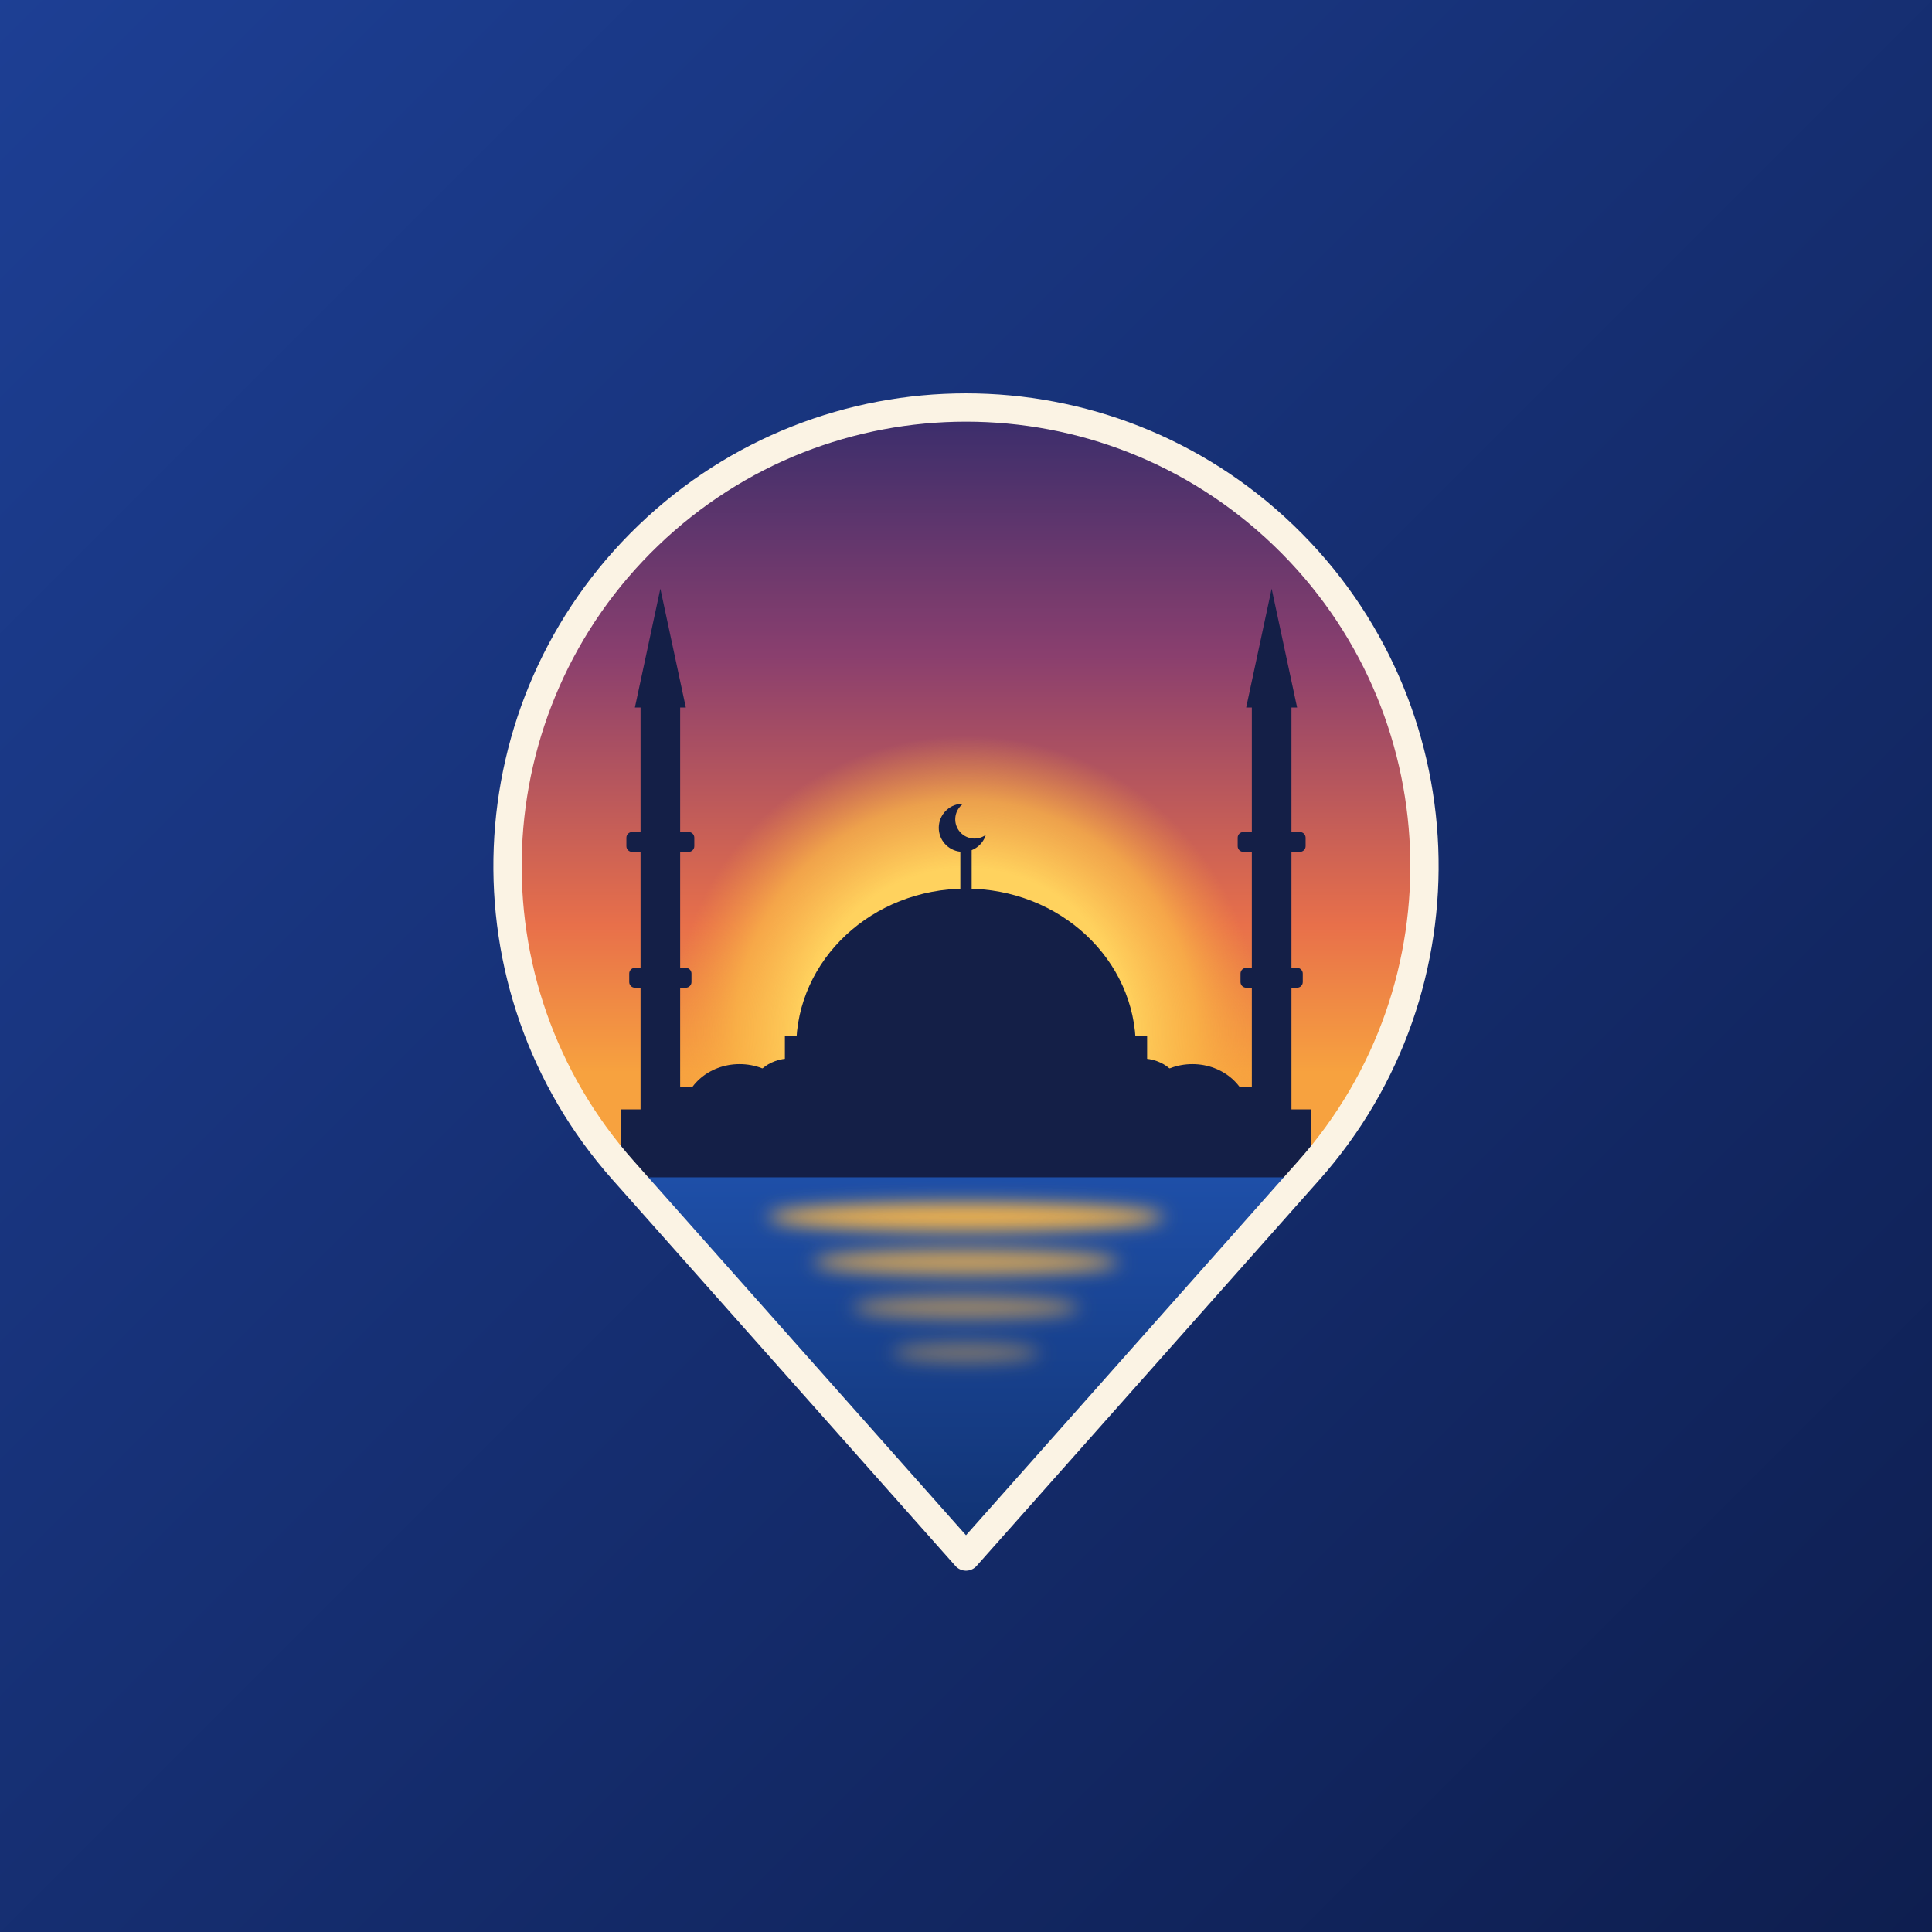
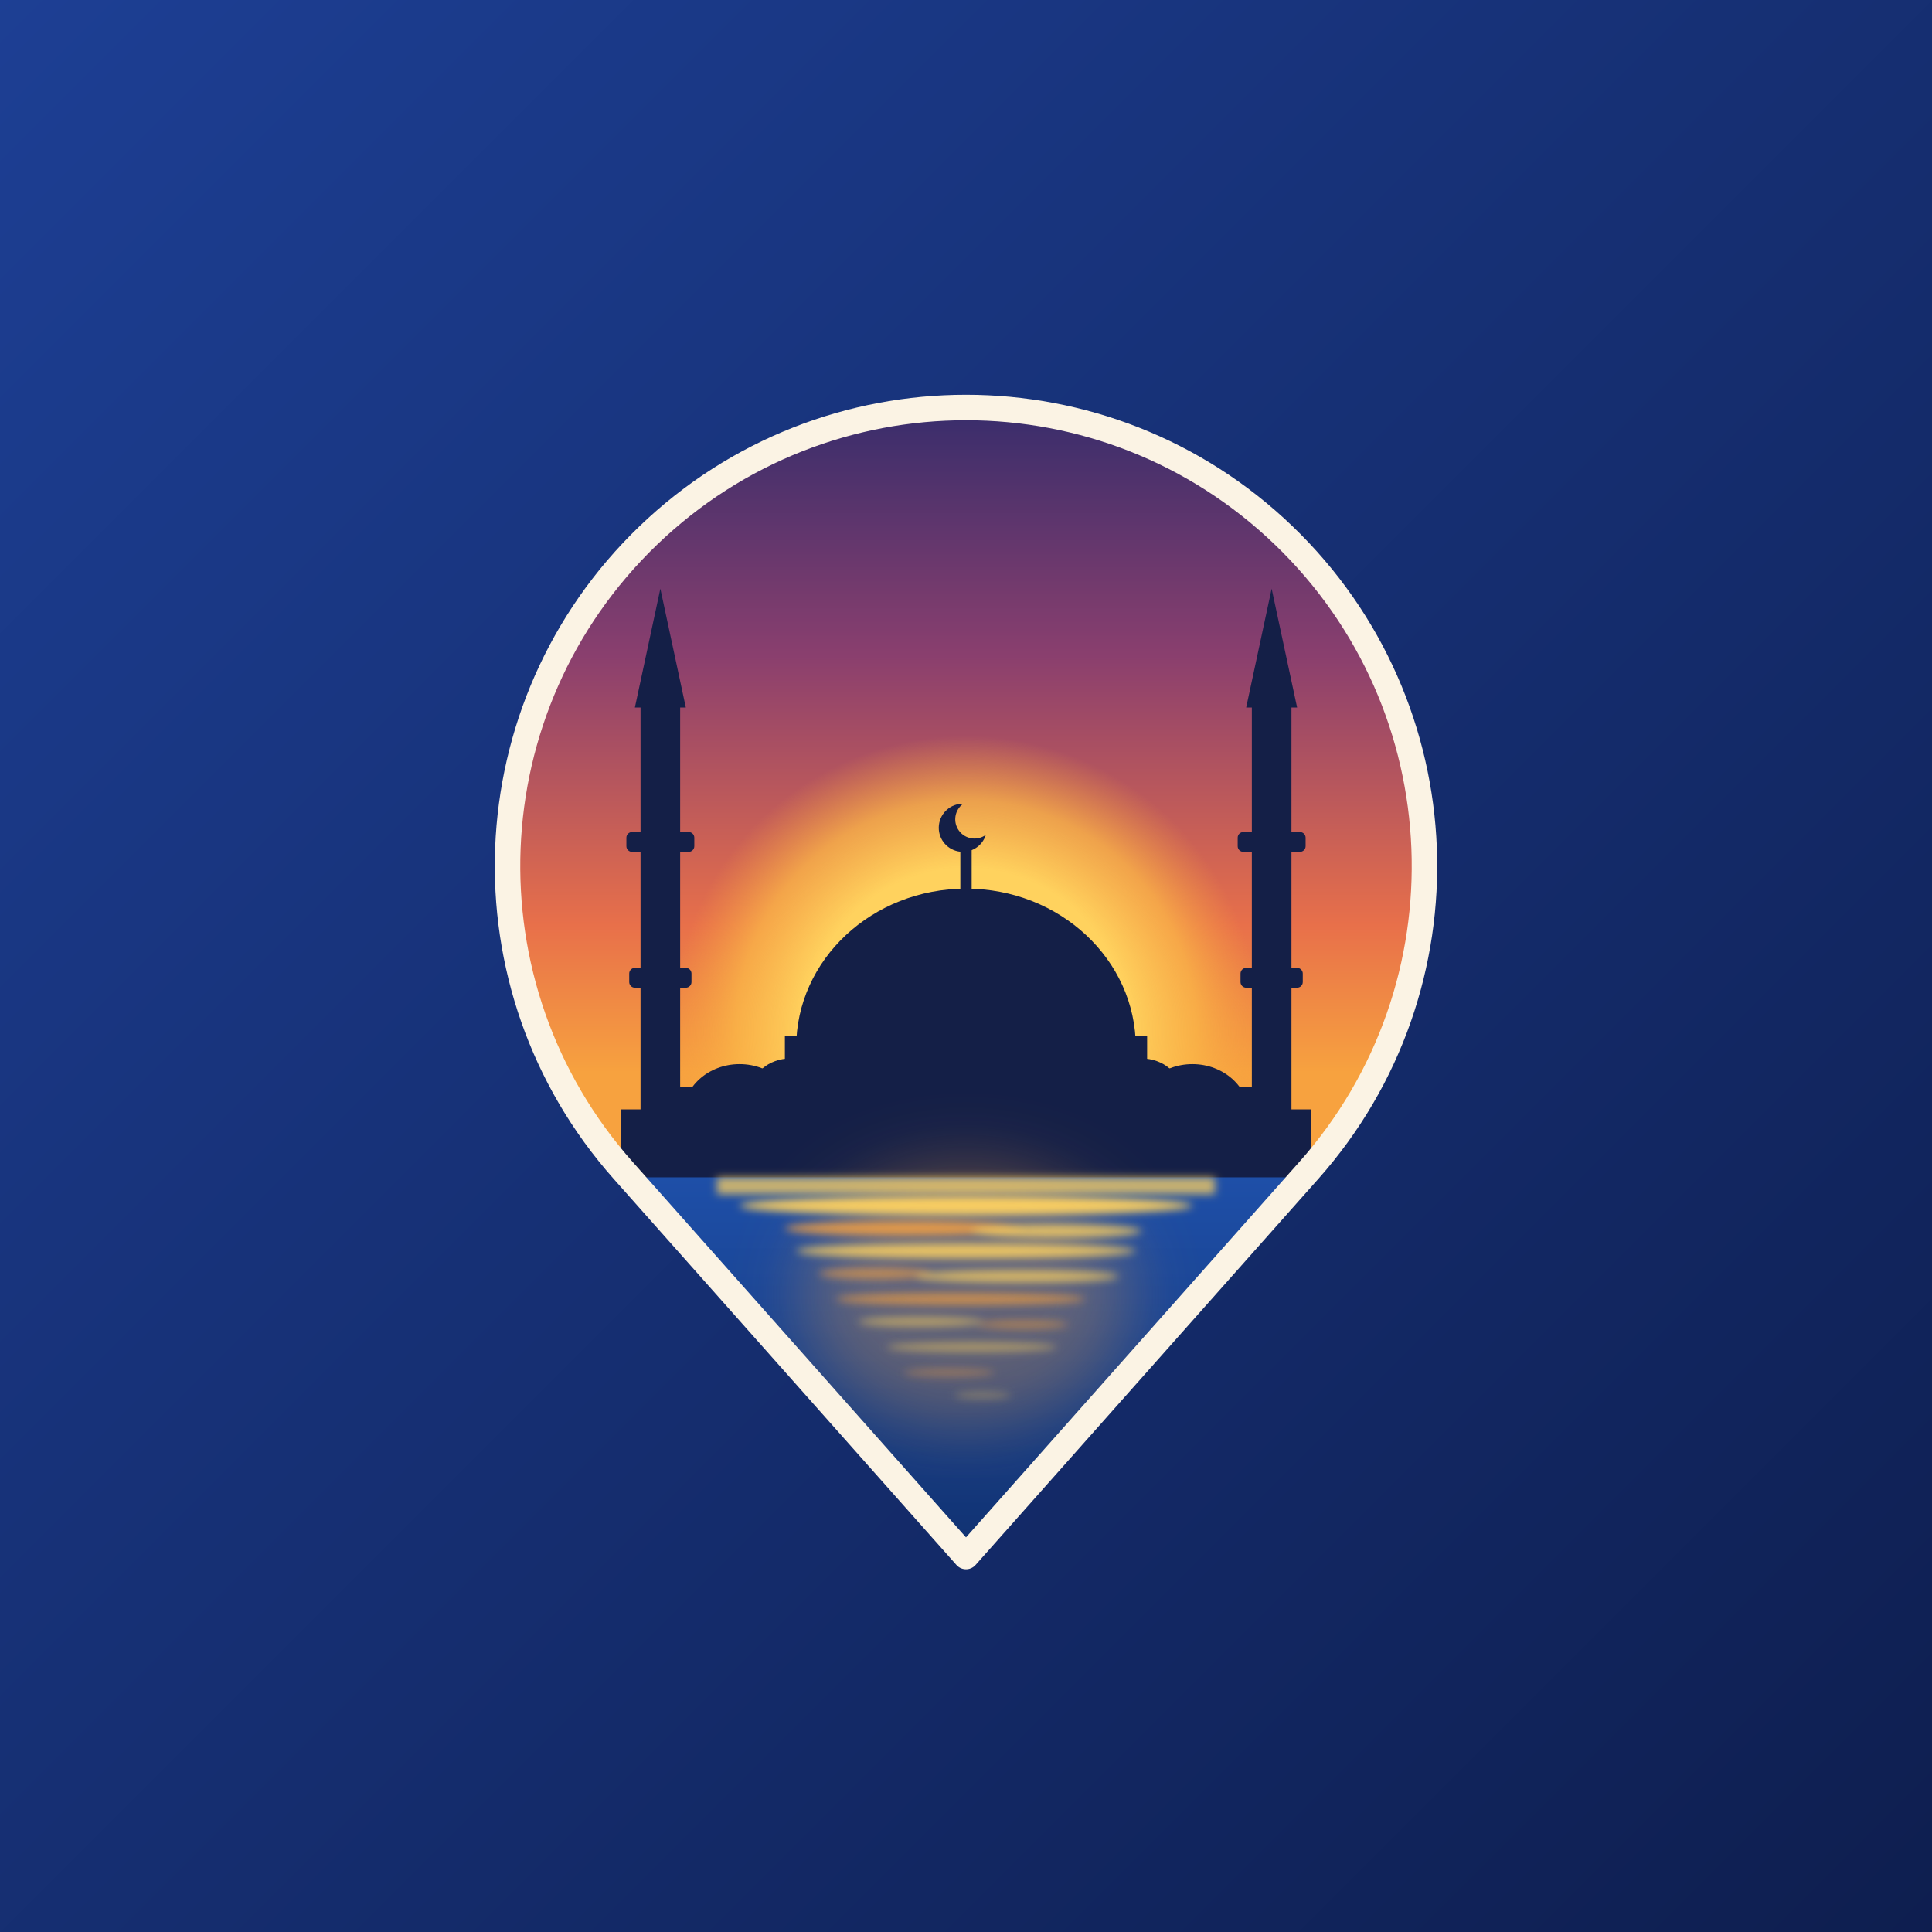
<svg xmlns="http://www.w3.org/2000/svg" viewBox="0 0 512 512">
  <defs>
    <linearGradient id="bgm" x1="0" y1="0" x2="1" y2="1">
      <stop offset="0" stop-color="#1D3F94" />
      <stop offset="1" stop-color="#0E1E4F" />
    </linearGradient>
    <linearGradient id="skym" x1="0" y1="0" x2="0" y2="1">
      <stop offset="0" stop-color="#2B2A6B" />
      <stop offset=".35" stop-color="#8A3F6E" />
      <stop offset=".68" stop-color="#E8704A" />
      <stop offset=".86" stop-color="#F7A23F" />
    </linearGradient>
    <linearGradient id="seam" x1="0" y1="0" x2="0" y2="1">
      <stop offset="0" stop-color="#1E4FA8" />
      <stop offset="1" stop-color="#10306E" />
    </linearGradient>
    <radialGradient id="glowm">
      <stop offset=".55" stop-color="#FFD25E" />
      <stop offset=".78" stop-color="#FBB848" stop-opacity=".75" />
      <stop offset="1" stop-color="#F7A23F" stop-opacity="0" />
    </radialGradient>
-     <filter id="softm" x="-20%" y="-200%" width="140%" height="500%">
-       <feGaussianBlur stdDeviation="3.2" />
+     <filter id="softm" x="-20%" y="-300%" width="140%" height="700%">
+       <feGaussianBlur stdDeviation="1.4" />
+     </filter>
+     <filter id="widem" x="-60%" y="-60%" width="220%" height="220%">
+       <feGaussianBlur stdDeviation="12" />
    </filter>
    <clipPath id="pinm">
      <path d="M256 470L134.9 333.6A162 162 0 1 1 377.1 333.6Z" />
    </clipPath>
  </defs>
  <rect width="512" height="512" fill="url(#bgm)" />
  <g transform="translate(64 60) scale(0.75)">
    <g clip-path="url(#pinm)">
      <rect x="60" y="50" width="392" height="290" fill="url(#skym)" />
      <circle cx="256" cy="284" r="104" fill="url(#glowm)" />
      <g fill="#141F47">
        <path d="M196 290a60 56 0 0 1 120 0z" />
        <rect x="254" y="218" width="4" height="20" rx="2" />
        <circle cx="256" cy="239" r="5" />
        <path d="M263 215a8.5 8.5 0 1 1-8-11 6.6 6.6 0 1 0 8 11z" />
        <rect x="192" y="286" width="128" height="20" />
        <path d="M156 314a20 18 0 0 1 40 0zM316 314a20 18 0 0 1 40 0z" />
        <path d="M180 306a14 12 0 0 1 28 0zM304 306a14 12 0 0 1 28 0z" />
        <rect x="134" y="312" width="244" height="26" />
        <rect x="150" y="304" width="212" height="10" />
        <path d="M148 128l9 42h-18z" />
        <rect x="141" y="168" width="14" height="170" />
        <rect x="136" y="214" width="24" height="7" rx="2" />
        <rect x="137" y="262" width="22" height="7" rx="2" />
        <path d="M364 128l9 42h-18z" />
        <rect x="357" y="168" width="14" height="170" />
        <rect x="352" y="214" width="24" height="7" rx="2" />
        <rect x="353" y="262" width="22" height="7" rx="2" />
      </g>
      <rect x="60" y="336" width="392" height="140" fill="url(#seam)" />
-       <g fill="#FBB848" filter="url(#softm)">
-         <ellipse cx="256" cy="350" rx="70" ry="5" opacity=".95" />
-         <ellipse cx="256" cy="366" rx="54" ry="4.5" opacity=".8" />
-         <ellipse cx="256" cy="382" rx="40" ry="4" opacity=".6" />
-         <ellipse cx="256" cy="398" rx="26" ry="3.5" opacity=".45" />
+       <ellipse cx="256" cy="378" rx="58" ry="46" fill="#F7A23F" opacity=".32" filter="url(#widem)" />
+       <rect x="168" y="336" width="176" height="6" fill="#FFD25E" opacity=".75" filter="url(#softm)" />
+       <g filter="url(#softm)">
+         <ellipse cx="256" cy="346" rx="80" ry="3.4" fill="#FFD25E" opacity="0.95" />
+         <ellipse cx="234" cy="354" rx="42" ry="2.6" fill="#F7A23F" opacity="0.85" />
+         <ellipse cx="288" cy="355" rx="30" ry="2.4" fill="#FFD25E" opacity="0.8" />
+         <ellipse cx="256" cy="362" rx="60" ry="2.6" fill="#FFD25E" opacity="0.85" />
+         <ellipse cx="224" cy="370" rx="20" ry="2.0" fill="#F7A23F" opacity="0.6" />
+         <ellipse cx="274" cy="371" rx="36" ry="2.2" fill="#FFD25E" opacity="0.72" />
+         <ellipse cx="254" cy="379" rx="44" ry="2.2" fill="#F7A23F" opacity="0.65" />
+         <ellipse cx="240" cy="387" rx="22" ry="1.8" fill="#FFD25E" opacity="0.52" />
+         <ellipse cx="276" cy="388" rx="16" ry="1.6" fill="#F7A23F" opacity="0.45" />
+         <ellipse cx="258" cy="396" rx="30" ry="1.8" fill="#FFD25E" opacity="0.45" />
+         <ellipse cx="250" cy="405" rx="16" ry="1.5" fill="#F7A23F" opacity="0.35" />
+         <ellipse cx="262" cy="413" rx="10" ry="1.3" fill="#FFD25E" opacity="0.28" />
      </g>
    </g>
-     <path d="M256 470L134.9 333.6A162 162 0 1 1 377.1 333.6Z" fill="none" stroke="#FBF3E4" stroke-width="10" stroke-linejoin="round" />
+     <path d="M256 470L134.9 333.6A162 162 0 1 1 377.1 333.6Z" fill="none" stroke="#FBF3E4" stroke-width="9" stroke-linejoin="round" />
  </g>
</svg>
